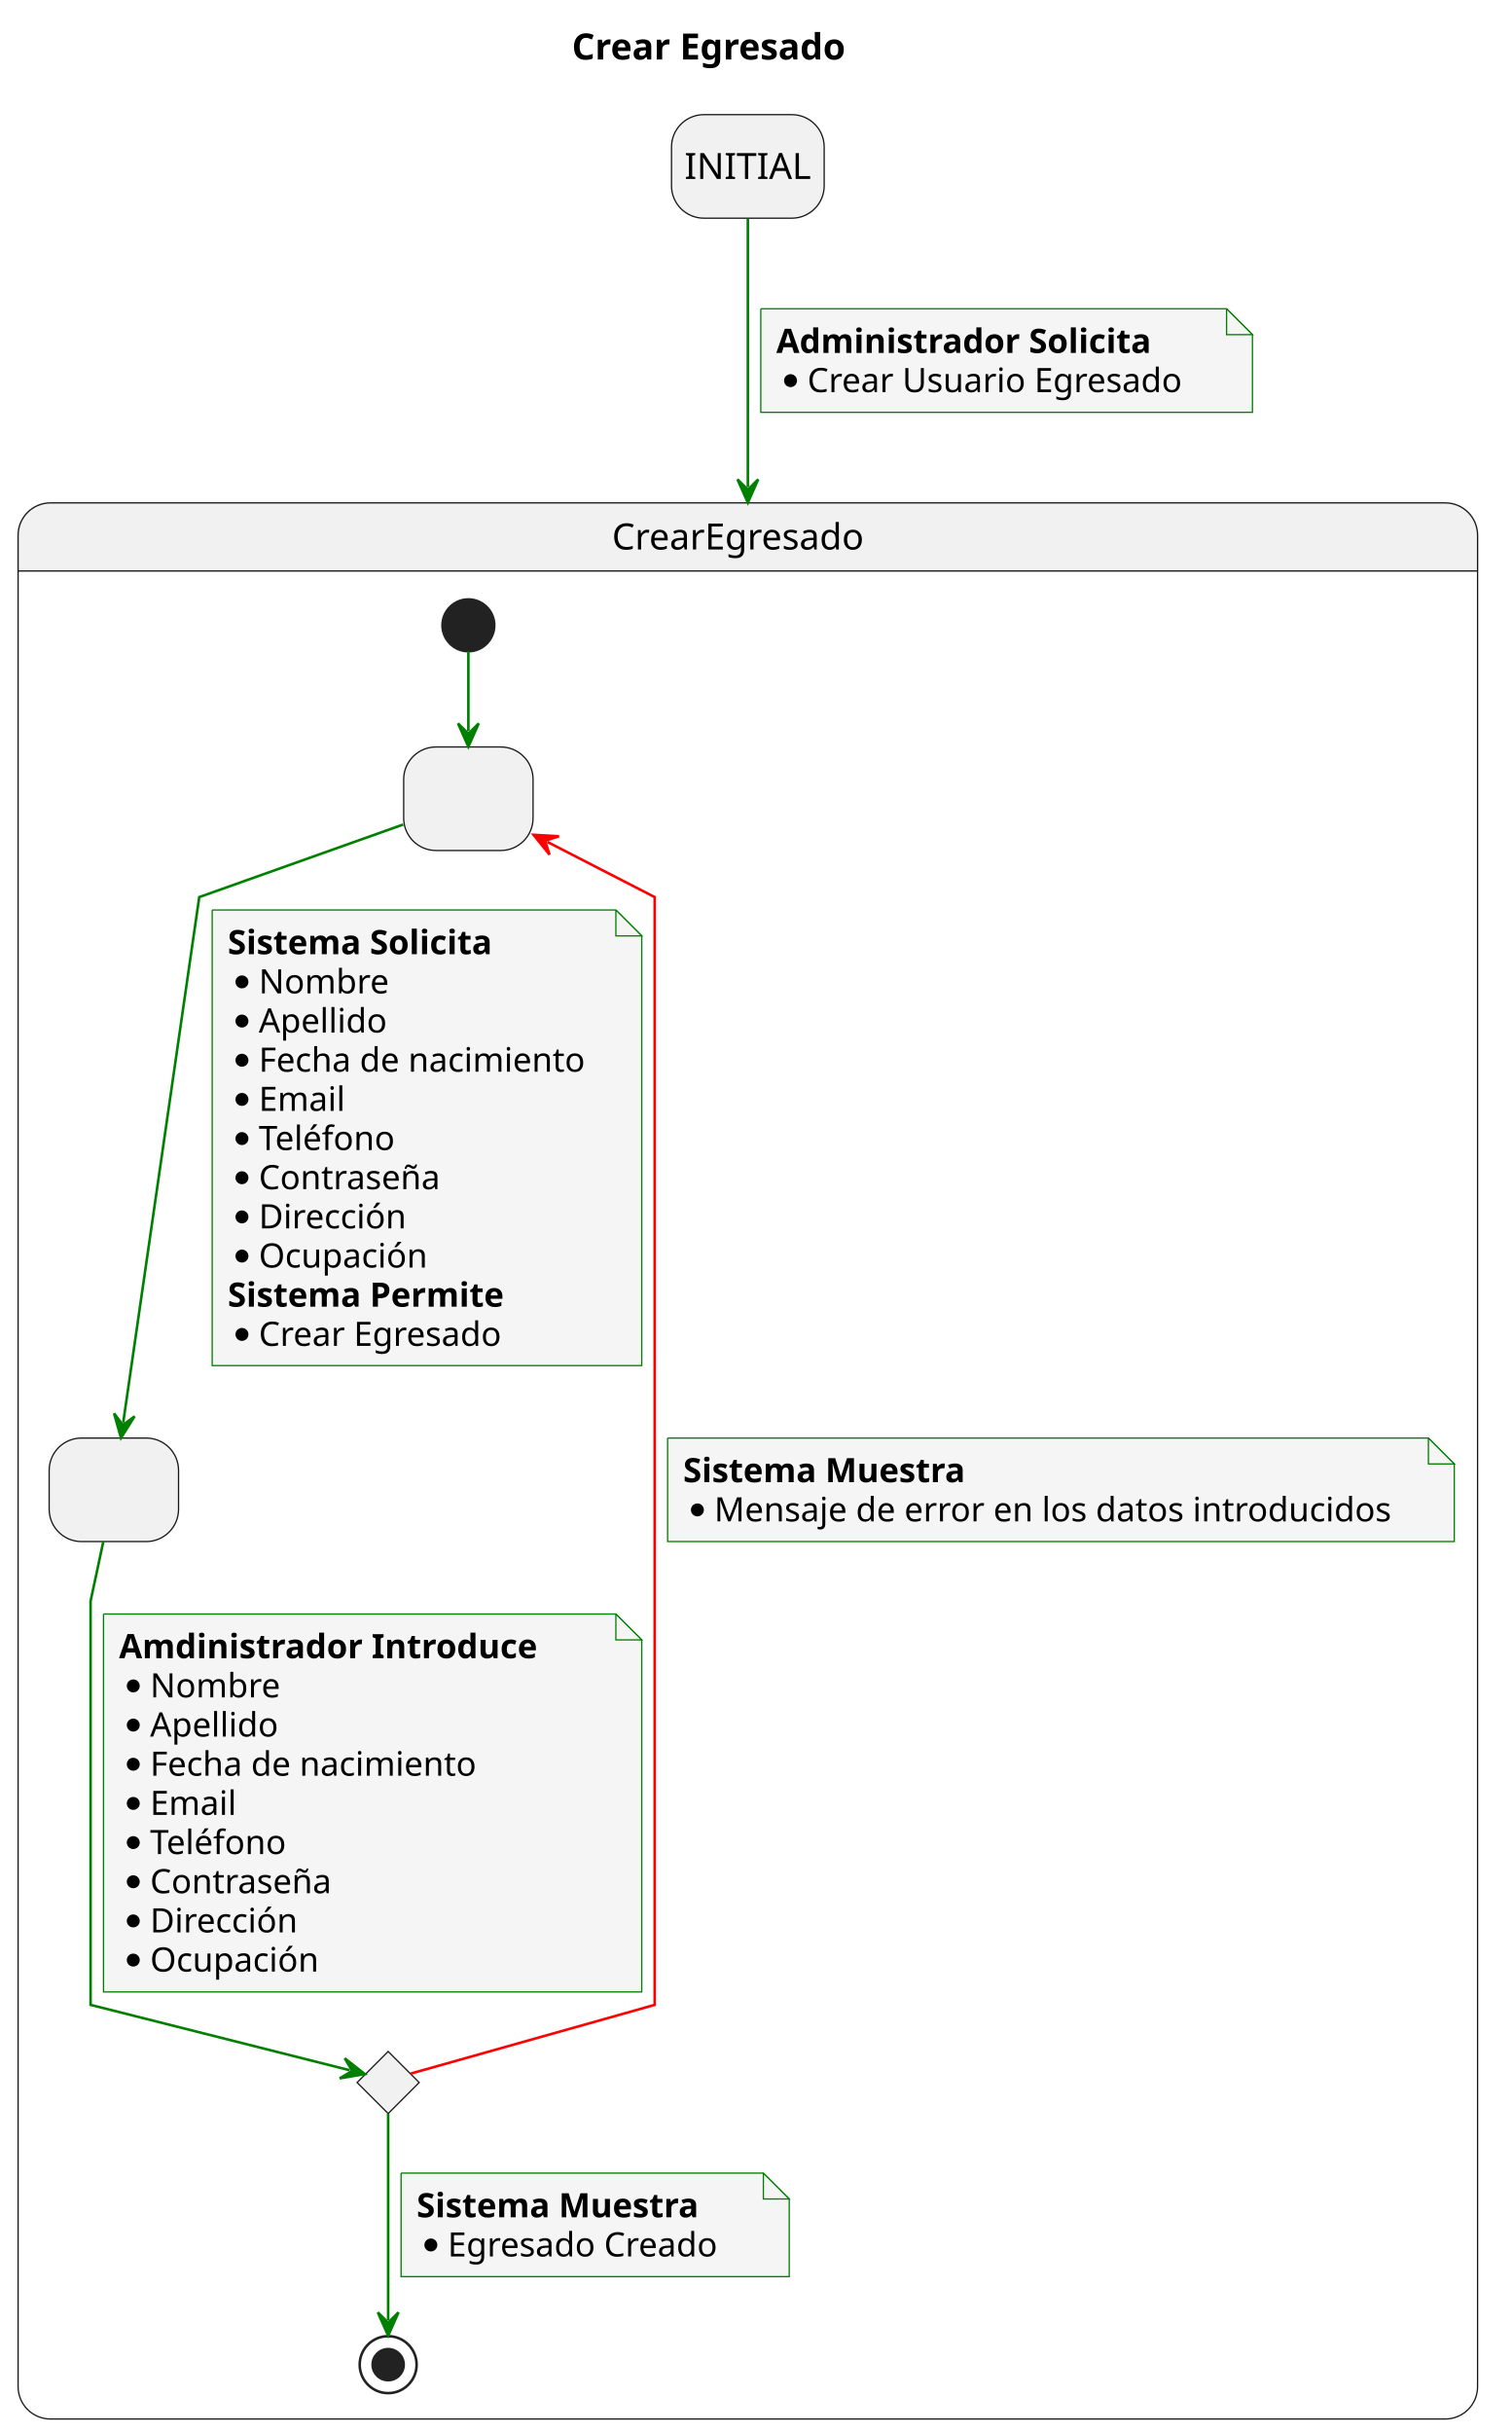
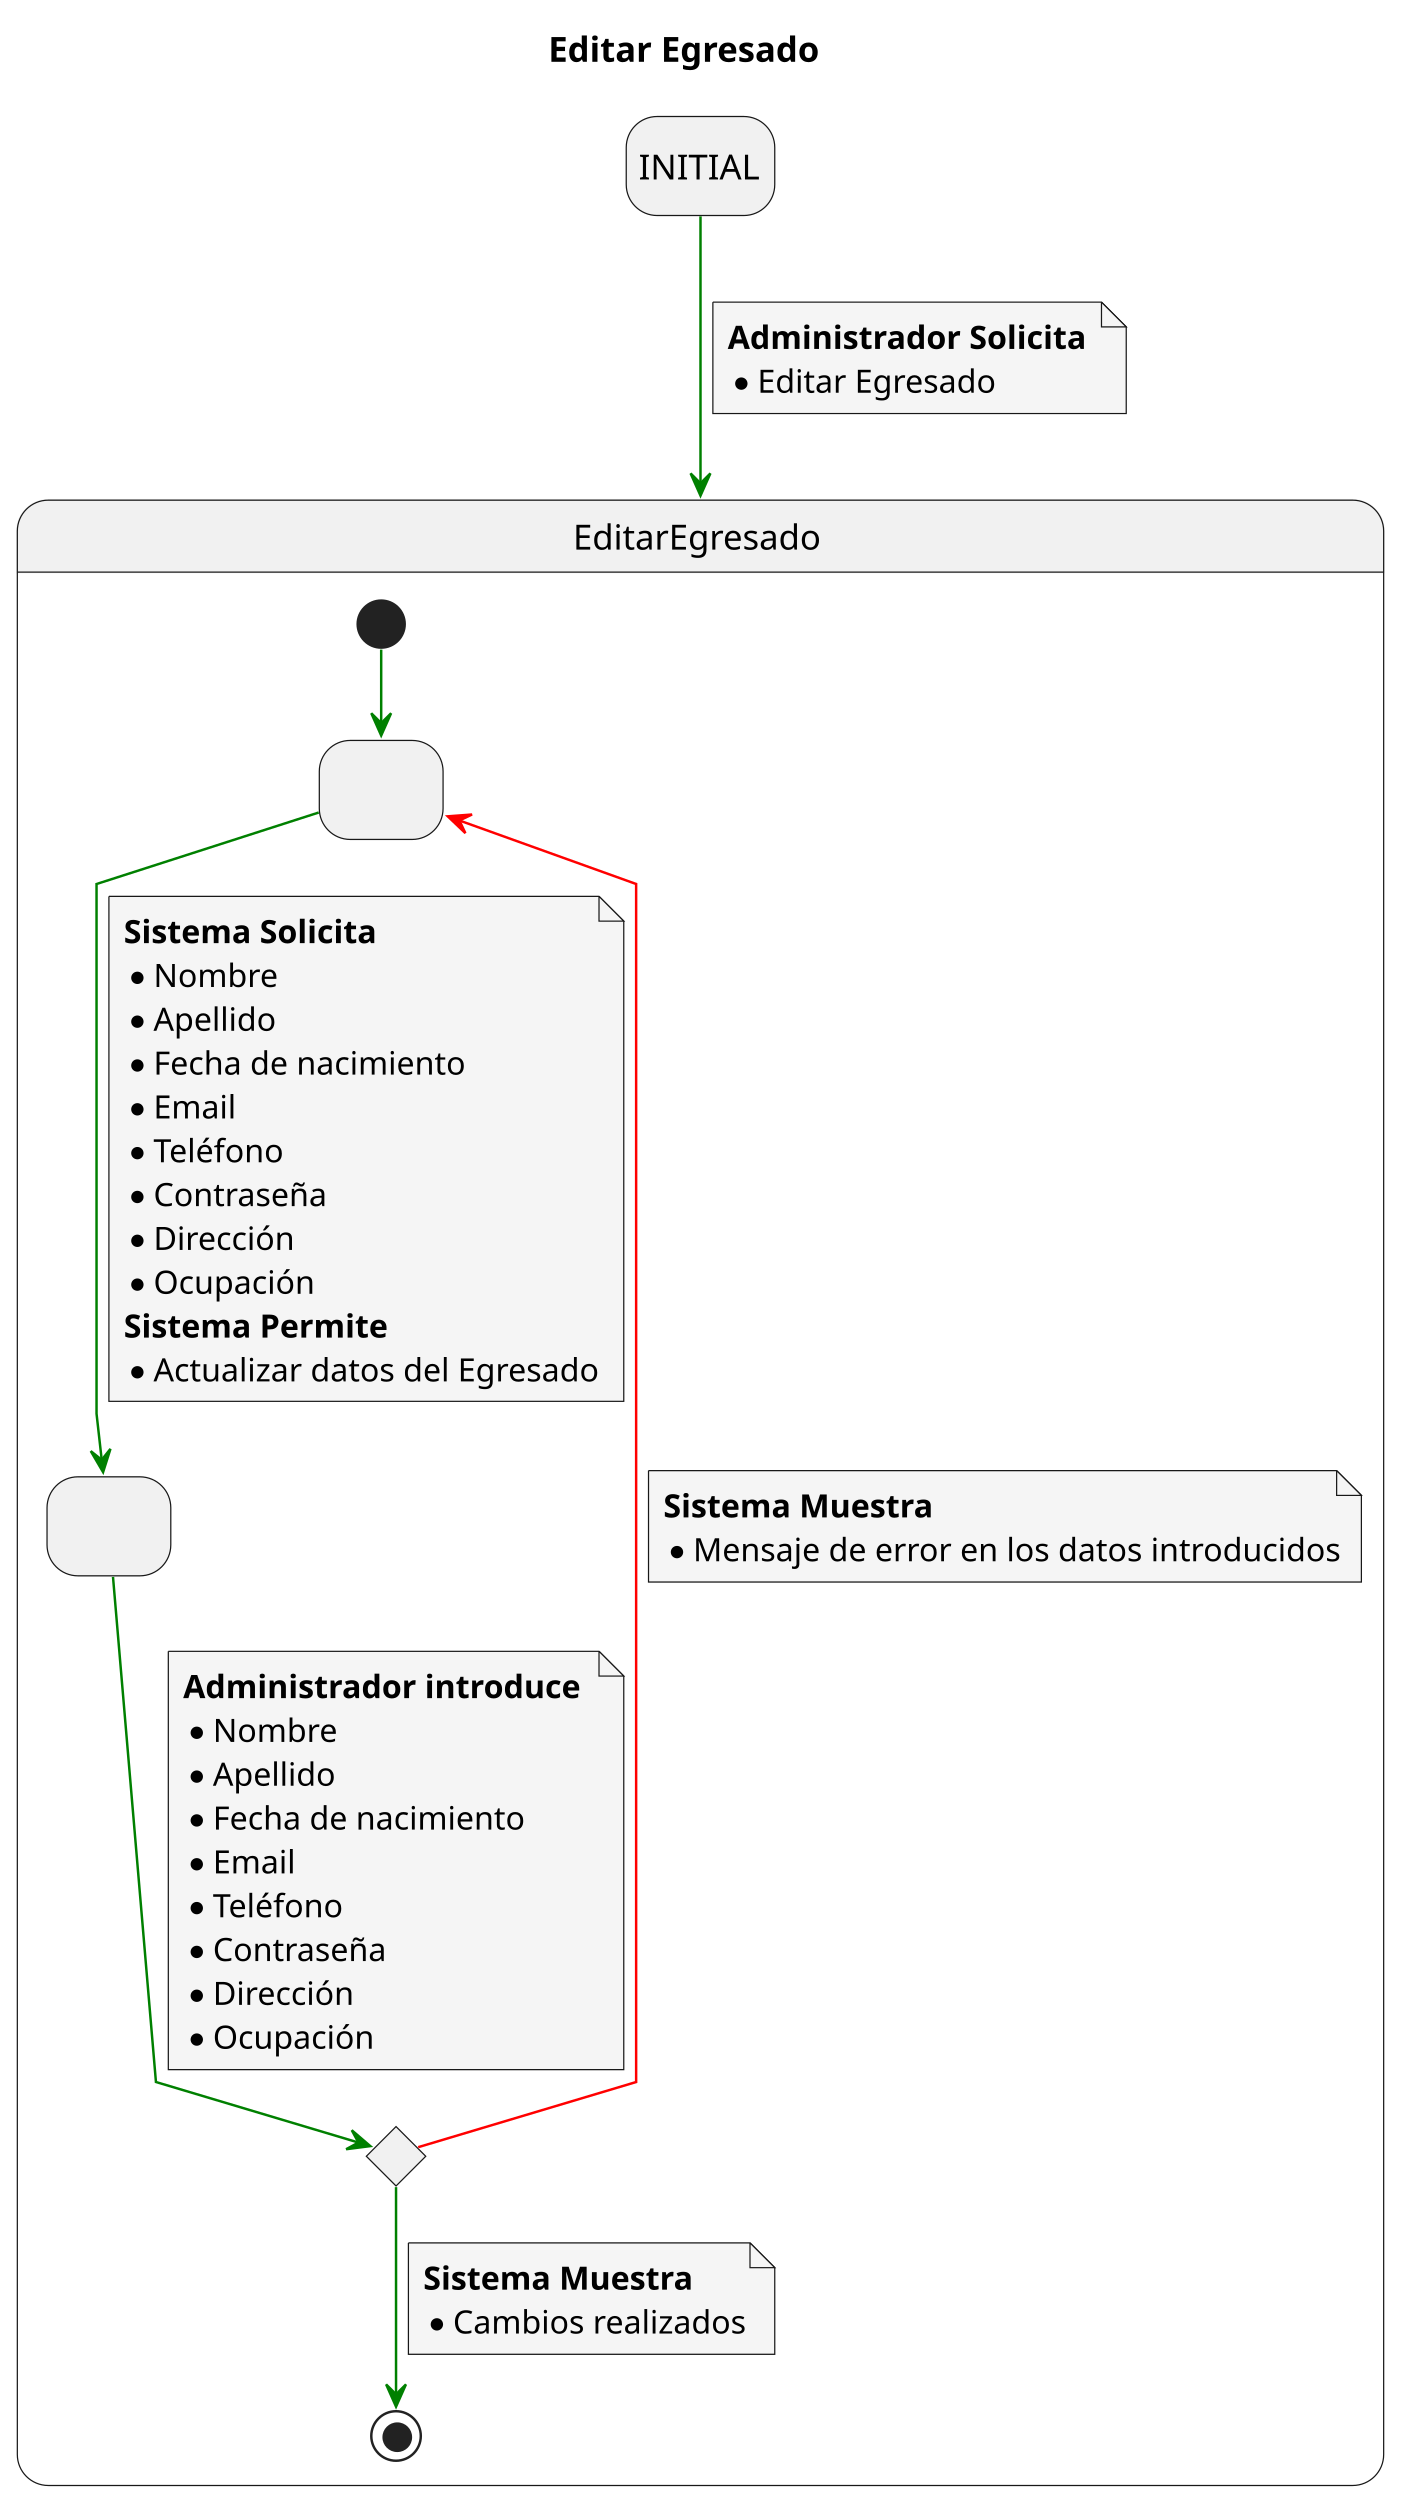
- <svg xmlns="http://www.w3.org/2000/svg" contentStyleType="text/css" height="940px" preserveAspectRatio="none" style="width:584px;height:940px;background:#FFFFFF;" version="1.1" viewBox="0 0 584 940" width="584px" zoomAndPan="magnify">
+ <svg xmlns="http://www.w3.org/2000/svg" contentStyleType="text/css" height="1010px" preserveAspectRatio="none" style="width:572px;height:1010px;background:#FFFFFF;" version="1.1" viewBox="0 0 572 1010" width="572px" zoomAndPan="magnify">
  <defs />
  <g>
-     <text fill="#000000" font-family="sans-serif" font-size="14" font-weight="bold" lengthAdjust="spacing" textLength="122" x="221" y="22.995">Crear Egresado</text>
-     <rect fill="#F1F1F1" height="40" rx="12.5" ry="12.5" style="stroke:#181818;stroke-width:0.5;" width="59" x="259.5" y="44.297" />
-     <text fill="#000000" font-family="sans-serif" font-size="14" lengthAdjust="spacing" textLength="49" x="264.5" y="69.144">INITIAL</text>
-     <path d="M19.5,194.297 L558.5,194.297 A12.5,12.5 0 0 1 571,206.797 L571,220.594 L7,220.594 L7,206.797 A12.5,12.5 0 0 1 19.5,194.297 " fill="#F1F1F1" style="stroke:#F1F1F1;stroke-width:1.0;" />
-     <rect fill="none" height="740.297" rx="12.5" ry="12.5" style="stroke:#181818;stroke-width:0.5;" width="564" x="7" y="194.297" />
-     <line style="stroke:#181818;stroke-width:0.5;" x1="7" x2="571" y1="220.594" y2="220.594" />
-     <text fill="#000000" font-family="sans-serif" font-size="14" lengthAdjust="spacing" textLength="105" x="236.5" y="212.292">CrearEgresado</text>
-     <rect fill="#F1F1F1" height="40" rx="12.5" ry="12.5" style="stroke:#181818;stroke-width:0.5;" width="50" x="156" y="288.594" />
-     <text fill="#000000" font-family="sans-serif" font-size="14" lengthAdjust="spacing" textLength="4" x="179" y="313.44"> </text>
-     <rect fill="#F1F1F1" height="40" rx="12.5" ry="12.5" style="stroke:#181818;stroke-width:0.5;" width="50" x="19" y="555.594" />
-     <text fill="#000000" font-family="sans-serif" font-size="14" lengthAdjust="spacing" textLength="4" x="42" y="580.44"> </text>
+     <rect fill="none" height="29.068" id="_title" style="stroke:none;stroke-width:1.0;" width="119" x="216.5" y="5" />
+     <text fill="#000000" font-family="sans-serif" font-size="14" font-weight="bold" lengthAdjust="spacing" textLength="109" x="221.5" y="24.966">Editar Egresado</text>
+     <rect fill="#F1F1F1" height="40" rx="12.5" ry="12.5" style="stroke:#181818;stroke-width:0.5;" width="60" x="253" y="47.068" />
+     <text fill="#000000" font-family="sans-serif" font-size="14" lengthAdjust="spacing" textLength="50" x="258" y="72.5">INITIAL</text>
+     <path d="M19.5,202.068 L546.5,202.068 A12.5,12.5 0 0 1 559,214.568 L559,231.136 L7,231.136 L7,214.568 A12.5,12.5 0 0 1 19.5,202.068 " fill="#F1F1F1" style="stroke:#F1F1F1;stroke-width:1.0;" />
+     <rect fill="none" height="802.068" rx="12.5" ry="12.5" style="stroke:#181818;stroke-width:0.5;" width="552" x="7" y="202.068" />
+     <line style="stroke:#181818;stroke-width:0.5;" x1="7" x2="559" y1="231.136" y2="231.136" />
+     <text fill="#000000" font-family="sans-serif" font-size="14" lengthAdjust="spacing" textLength="103" x="231.5" y="222.034">EditarEgresado</text>
+     <rect fill="#F1F1F1" height="40" rx="12.5" ry="12.5" style="stroke:#181818;stroke-width:0.5;" width="50" x="129" y="299.136" />
+     <text fill="#000000" font-family="sans-serif" font-size="14" lengthAdjust="spacing" textLength="4" x="152" y="324.568"> </text>
+     <rect fill="#F1F1F1" height="40" rx="12.5" ry="12.5" style="stroke:#181818;stroke-width:0.5;" width="50" x="19" y="596.636" />
+     <text fill="#000000" font-family="sans-serif" font-size="14" lengthAdjust="spacing" textLength="4" x="42" y="622.068"> </text>
    <g id="elem_4">
-       <polygon fill="#F1F1F1" points="150,792.594,162,804.594,150,816.594,138,804.594,150,792.594" style="stroke:#181818;stroke-width:0.5;" />
+       <polygon fill="#F1F1F1" points="160,859.136,172,871.136,160,883.136,148,871.136,160,859.136" style="stroke:#181818;stroke-width:0.5;" />
    </g>
-     <ellipse cx="181" cy="241.594" fill="#222222" rx="10" ry="10" style="stroke:#222222;stroke-width:1.0;" />
-     <ellipse cx="150" cy="913.594" fill="none" rx="11" ry="11" style="stroke:#222222;stroke-width:1.0;" />
-     <ellipse cx="150" cy="913.594" fill="#222222" rx="6" ry="6" style="stroke:#222222;stroke-width:1.0;" />
-     <g id="link_*start*CrearEgresado_2">
-       <path d="M181,251.632 C181,261.12 181,270.321 181,282.487 " fill="none" id="*start*CrearEgresado-to-2" style="stroke:#008000;stroke-width:1.0;" />
-       <polygon fill="#008000" points="181,288.487,185,279.487,181,283.487,177,279.487,181,288.487" style="stroke:#008000;stroke-width:1.0;" />
+     <ellipse cx="154" cy="252.136" fill="#222222" rx="10" ry="10" style="stroke:none;stroke-width:1.0;" />
+     <ellipse cx="160" cy="984.136" fill="none" rx="10" ry="10" style="stroke:#222222;stroke-width:1.0;" />
+     <ellipse cx="160.5" cy="984.636" fill="#222222" rx="6" ry="6" style="stroke:none;stroke-width:1.0;" />
+     <g id="link_*start*EditarEgresado_2">
+       <path d="M154,262.446 C154,270.236 154,281.736 154,292.266 " fill="none" id="*start*EditarEgresado-to-2" style="stroke:#008000;stroke-width:1.0;" />
+       <polygon fill="#008000" points="154,297.146,158,288.146,154,292.146,150,288.146,154,297.146" style="stroke:#008000;stroke-width:1.0;" />
    </g>
    <g id="link_2_3">
-       <path d="M155.825,318.551 C125.045,329.501 77,346.594 77,346.594 C77,346.594 55.547,494.812 47.616,549.609 " fill="none" id="2-to-3" style="stroke:#008000;stroke-width:1.0;" />
-       <polygon fill="#008000" points="46.757,555.547,52.005,547.212,47.473,550.598,44.087,546.067,46.757,555.547" style="stroke:#008000;stroke-width:1.0;" />
-       <path d="M82,351.594 L82,527.594 L248,527.594 L248,361.594 L238,351.594 L82,351.594 " fill="#F5F5F5" style="stroke:#008000;stroke-width:0.5;" />
-       <path d="M238,351.594 L238,361.594 L248,361.594 L238,351.594 " fill="#F5F5F5" style="stroke:#008000;stroke-width:0.5;" />
-       <text fill="#000000" font-family="sans-serif" font-size="13" font-weight="bold" lengthAdjust="spacing" textLength="122" x="88" y="368.661">Sistema Solicita</text>
-       <ellipse cx="93.5" cy="379.359" fill="#000000" rx="2.5" ry="2.5" style="stroke:#000000;stroke-width:0.0;" />
-       <text fill="#000000" font-family="sans-serif" font-size="13" lengthAdjust="spacing" textLength="51" x="100" y="383.793">Nombre</text>
-       <ellipse cx="93.5" cy="394.492" fill="#000000" rx="2.5" ry="2.5" style="stroke:#000000;stroke-width:0.0;" />
-       <text fill="#000000" font-family="sans-serif" font-size="13" lengthAdjust="spacing" textLength="50" x="100" y="398.926">Apellido</text>
-       <ellipse cx="93.5" cy="409.625" fill="#000000" rx="2.5" ry="2.5" style="stroke:#000000;stroke-width:0.0;" />
-       <text fill="#000000" font-family="sans-serif" font-size="13" lengthAdjust="spacing" textLength="133" x="100" y="414.059">Fecha de nacimiento</text>
-       <ellipse cx="93.5" cy="424.758" fill="#000000" rx="2.5" ry="2.5" style="stroke:#000000;stroke-width:0.0;" />
-       <text fill="#000000" font-family="sans-serif" font-size="13" lengthAdjust="spacing" textLength="35" x="100" y="429.192">Email</text>
-       <ellipse cx="93.5" cy="439.891" fill="#000000" rx="2.5" ry="2.5" style="stroke:#000000;stroke-width:0.0;" />
-       <text fill="#000000" font-family="sans-serif" font-size="13" lengthAdjust="spacing" textLength="56" x="100" y="444.325">Teléfono</text>
-       <ellipse cx="93.5" cy="455.023" fill="#000000" rx="2.5" ry="2.5" style="stroke:#000000;stroke-width:0.0;" />
-       <text fill="#000000" font-family="sans-serif" font-size="13" lengthAdjust="spacing" textLength="74" x="100" y="459.457">Contraseña</text>
-       <ellipse cx="93.5" cy="470.156" fill="#000000" rx="2.5" ry="2.5" style="stroke:#000000;stroke-width:0.0;" />
-       <text fill="#000000" font-family="sans-serif" font-size="13" lengthAdjust="spacing" textLength="59" x="100" y="474.59">Dirección</text>
-       <ellipse cx="93.5" cy="485.289" fill="#000000" rx="2.5" ry="2.5" style="stroke:#000000;stroke-width:0.0;" />
-       <text fill="#000000" font-family="sans-serif" font-size="13" lengthAdjust="spacing" textLength="67" x="100" y="489.723">Ocupación</text>
-       <text fill="#000000" font-family="sans-serif" font-size="13" font-weight="bold" lengthAdjust="spacing" textLength="127" x="88" y="504.856">Sistema Permite</text>
-       <ellipse cx="93.5" cy="515.555" fill="#000000" rx="2.5" ry="2.5" style="stroke:#000000;stroke-width:0.0;" />
-       <text fill="#000000" font-family="sans-serif" font-size="13" lengthAdjust="spacing" textLength="99" x="100" y="519.989">Crear Egresado</text>
+       <path d="M128.76,328.256 C94.91,339.146 39,357.136 39,357.136 C39,357.136 39,571.136 39,571.136 C39,571.136 40.01,580.136 41.12,590.036 " fill="none" id="2-to-3" style="stroke:#008000;stroke-width:1.0;" />
+       <polygon fill="#008000" points="41.65,594.746,44.62,585.355,41.092,589.777,36.67,586.249,41.65,594.746" style="stroke:#008000;stroke-width:1.0;" />
+       <path d="M44,362.136 L44,566.136 L252,566.136 L252,372.136 L242,362.136 L44,362.136 " fill="#F5F5F5" style="stroke:#181818;stroke-width:0.5;" />
+       <path d="M242,362.136 L242,372.136 L252,372.136 L242,362.136 " fill="#F5F5F5" style="stroke:#181818;stroke-width:0.5;" />
+       <text fill="#000000" font-family="sans-serif" font-size="13" font-weight="bold" lengthAdjust="spacing" textLength="103" x="50" y="381.033">Sistema Solicita</text>
+       <ellipse cx="55.5" cy="395.048" fill="#000000" rx="2.5" ry="2.5" style="stroke:#000000;stroke-width:0.0;" />
+       <text fill="#000000" font-family="sans-serif" font-size="13" lengthAdjust="spacing" textLength="50" x="62" y="398.739">Nombre</text>
+       <ellipse cx="55.5" cy="412.754" fill="#000000" rx="2.5" ry="2.5" style="stroke:#000000;stroke-width:0.0;" />
+       <text fill="#000000" font-family="sans-serif" font-size="13" lengthAdjust="spacing" textLength="48" x="62" y="416.445">Apellido</text>
+       <ellipse cx="55.5" cy="430.46" fill="#000000" rx="2.5" ry="2.5" style="stroke:#000000;stroke-width:0.0;" />
+       <text fill="#000000" font-family="sans-serif" font-size="13" lengthAdjust="spacing" textLength="123" x="62" y="434.151">Fecha de nacimiento</text>
+       <ellipse cx="55.5" cy="448.166" fill="#000000" rx="2.5" ry="2.5" style="stroke:#000000;stroke-width:0.0;" />
+       <text fill="#000000" font-family="sans-serif" font-size="13" lengthAdjust="spacing" textLength="32" x="62" y="451.857">Email</text>
+       <ellipse cx="55.5" cy="465.872" fill="#000000" rx="2.5" ry="2.5" style="stroke:#000000;stroke-width:0.0;" />
+       <text fill="#000000" font-family="sans-serif" font-size="13" lengthAdjust="spacing" textLength="52" x="62" y="469.563">Teléfono</text>
+       <ellipse cx="55.5" cy="483.578" fill="#000000" rx="2.5" ry="2.5" style="stroke:#000000;stroke-width:0.0;" />
+       <text fill="#000000" font-family="sans-serif" font-size="13" lengthAdjust="spacing" textLength="69" x="62" y="487.269">Contraseña</text>
+       <ellipse cx="55.5" cy="501.284" fill="#000000" rx="2.5" ry="2.5" style="stroke:#000000;stroke-width:0.0;" />
+       <text fill="#000000" font-family="sans-serif" font-size="13" lengthAdjust="spacing" textLength="55" x="62" y="504.975">Dirección</text>
+       <ellipse cx="55.5" cy="518.99" fill="#000000" rx="2.5" ry="2.5" style="stroke:#000000;stroke-width:0.0;" />
+       <text fill="#000000" font-family="sans-serif" font-size="13" lengthAdjust="spacing" textLength="64" x="62" y="522.681">Ocupación</text>
+       <text fill="#000000" font-family="sans-serif" font-size="13" font-weight="bold" lengthAdjust="spacing" textLength="108" x="50" y="540.387">Sistema Permite</text>
+       <ellipse cx="55.5" cy="554.402" fill="#000000" rx="2.5" ry="2.5" style="stroke:#000000;stroke-width:0.0;" />
+       <text fill="#000000" font-family="sans-serif" font-size="13" lengthAdjust="spacing" textLength="175" x="62" y="558.093">Actualizar datos del Egresado</text>
    </g>
    <g id="link_3_4">
-       <path d="M39.921,595.628 C37.54,606.74 35,618.594 35,618.594 C35,618.594 35,774.594 35,774.594 C35,774.594 108.048,793.015 135.158,799.851 " fill="none" id="3-to-4" style="stroke:#008000;stroke-width:1.0;" />
-       <polygon fill="#008000" points="140.976,801.318,133.227,795.239,136.128,800.095,131.271,802.996,140.976,801.318" style="stroke:#008000;stroke-width:1.0;" />
-       <path d="M40,623.594 L40,769.594 L248,769.594 L248,633.594 L238,623.594 L40,623.594 " fill="#F5F5F5" style="stroke:#008000;stroke-width:0.5;" />
-       <path d="M238,623.594 L238,633.594 L248,633.594 L238,623.594 " fill="#F5F5F5" style="stroke:#008000;stroke-width:0.5;" />
-       <text fill="#000000" font-family="sans-serif" font-size="13" font-weight="bold" lengthAdjust="spacing" textLength="187" x="46" y="640.661">Amdinistrador Introduce</text>
-       <ellipse cx="51.5" cy="651.359" fill="#000000" rx="2.5" ry="2.5" style="stroke:#000000;stroke-width:0.0;" />
-       <text fill="#000000" font-family="sans-serif" font-size="13" lengthAdjust="spacing" textLength="51" x="58" y="655.793">Nombre</text>
-       <ellipse cx="51.5" cy="666.492" fill="#000000" rx="2.5" ry="2.5" style="stroke:#000000;stroke-width:0.0;" />
-       <text fill="#000000" font-family="sans-serif" font-size="13" lengthAdjust="spacing" textLength="50" x="58" y="670.926">Apellido</text>
-       <ellipse cx="51.5" cy="681.625" fill="#000000" rx="2.5" ry="2.5" style="stroke:#000000;stroke-width:0.0;" />
-       <text fill="#000000" font-family="sans-serif" font-size="13" lengthAdjust="spacing" textLength="133" x="58" y="686.059">Fecha de nacimiento</text>
-       <ellipse cx="51.5" cy="696.758" fill="#000000" rx="2.5" ry="2.5" style="stroke:#000000;stroke-width:0.0;" />
-       <text fill="#000000" font-family="sans-serif" font-size="13" lengthAdjust="spacing" textLength="35" x="58" y="701.192">Email</text>
-       <ellipse cx="51.5" cy="711.891" fill="#000000" rx="2.5" ry="2.5" style="stroke:#000000;stroke-width:0.0;" />
-       <text fill="#000000" font-family="sans-serif" font-size="13" lengthAdjust="spacing" textLength="56" x="58" y="716.325">Teléfono</text>
-       <ellipse cx="51.5" cy="727.023" fill="#000000" rx="2.5" ry="2.5" style="stroke:#000000;stroke-width:0.0;" />
-       <text fill="#000000" font-family="sans-serif" font-size="13" lengthAdjust="spacing" textLength="74" x="58" y="731.457">Contraseña</text>
-       <ellipse cx="51.5" cy="742.156" fill="#000000" rx="2.5" ry="2.5" style="stroke:#000000;stroke-width:0.0;" />
-       <text fill="#000000" font-family="sans-serif" font-size="13" lengthAdjust="spacing" textLength="59" x="58" y="746.59">Dirección</text>
-       <ellipse cx="51.5" cy="757.289" fill="#000000" rx="2.5" ry="2.5" style="stroke:#000000;stroke-width:0.0;" />
-       <text fill="#000000" font-family="sans-serif" font-size="13" lengthAdjust="spacing" textLength="67" x="58" y="761.723">Ocupación</text>
+       <path d="M45.65,637.076 C50.28,691.456 63,841.136 63,841.136 C63,841.136 117.88,857.546 145.08,865.676 " fill="none" id="3-to-4" style="stroke:#008000;stroke-width:1.0;" />
+       <polygon fill="#008000" points="149.6,867.026,142.12,860.619,144.809,865.596,139.832,868.284,149.6,867.026" style="stroke:#008000;stroke-width:1.0;" />
+       <path d="M68,667.136 L68,836.136 L252,836.136 L252,677.136 L242,667.136 L68,667.136 " fill="#F5F5F5" style="stroke:#181818;stroke-width:0.5;" />
+       <path d="M242,667.136 L242,677.136 L252,677.136 L242,667.136 " fill="#F5F5F5" style="stroke:#181818;stroke-width:0.5;" />
+       <text fill="#000000" font-family="sans-serif" font-size="13" font-weight="bold" lengthAdjust="spacing" textLength="163" x="74" y="686.033">Administrador introduce</text>
+       <ellipse cx="79.5" cy="700.048" fill="#000000" rx="2.5" ry="2.5" style="stroke:#000000;stroke-width:0.0;" />
+       <text fill="#000000" font-family="sans-serif" font-size="13" lengthAdjust="spacing" textLength="50" x="86" y="703.739">Nombre</text>
+       <ellipse cx="79.5" cy="717.754" fill="#000000" rx="2.5" ry="2.5" style="stroke:#000000;stroke-width:0.0;" />
+       <text fill="#000000" font-family="sans-serif" font-size="13" lengthAdjust="spacing" textLength="48" x="86" y="721.445">Apellido</text>
+       <ellipse cx="79.5" cy="735.46" fill="#000000" rx="2.5" ry="2.5" style="stroke:#000000;stroke-width:0.0;" />
+       <text fill="#000000" font-family="sans-serif" font-size="13" lengthAdjust="spacing" textLength="123" x="86" y="739.151">Fecha de nacimiento</text>
+       <ellipse cx="79.5" cy="753.166" fill="#000000" rx="2.5" ry="2.5" style="stroke:#000000;stroke-width:0.0;" />
+       <text fill="#000000" font-family="sans-serif" font-size="13" lengthAdjust="spacing" textLength="32" x="86" y="756.857">Email</text>
+       <ellipse cx="79.5" cy="770.872" fill="#000000" rx="2.5" ry="2.5" style="stroke:#000000;stroke-width:0.0;" />
+       <text fill="#000000" font-family="sans-serif" font-size="13" lengthAdjust="spacing" textLength="52" x="86" y="774.563">Teléfono</text>
+       <ellipse cx="79.5" cy="788.578" fill="#000000" rx="2.5" ry="2.5" style="stroke:#000000;stroke-width:0.0;" />
+       <text fill="#000000" font-family="sans-serif" font-size="13" lengthAdjust="spacing" textLength="69" x="86" y="792.269">Contraseña</text>
+       <ellipse cx="79.5" cy="806.284" fill="#000000" rx="2.5" ry="2.5" style="stroke:#000000;stroke-width:0.0;" />
+       <text fill="#000000" font-family="sans-serif" font-size="13" lengthAdjust="spacing" textLength="55" x="86" y="809.975">Dirección</text>
+       <ellipse cx="79.5" cy="823.99" fill="#000000" rx="2.5" ry="2.5" style="stroke:#000000;stroke-width:0.0;" />
+       <text fill="#000000" font-family="sans-serif" font-size="13" lengthAdjust="spacing" textLength="64" x="86" y="827.681">Ocupación</text>
    </g>
-     <g id="link_4_*end*CrearEgresado">
-       <path d="M150,816.642 C150,837.466 150,876.239 150,896.393 " fill="none" id="4-to-*end*CrearEgresado" style="stroke:#008000;stroke-width:1.0;" />
-       <polygon fill="#008000" points="150,902.393,154,893.393,150,897.393,146,893.393,150,902.393" style="stroke:#008000;stroke-width:1.0;" />
-       <path d="M155,839.594 L155,879.594 L305,879.594 L305,849.594 L295,839.594 L155,839.594 " fill="#F5F5F5" style="stroke:#008000;stroke-width:0.5;" />
-       <path d="M295,839.594 L295,849.594 L305,849.594 L295,839.594 " fill="#F5F5F5" style="stroke:#008000;stroke-width:0.5;" />
-       <text fill="#000000" font-family="sans-serif" font-size="13" font-weight="bold" lengthAdjust="spacing" textLength="129" x="161" y="856.661">Sistema Muestra</text>
-       <ellipse cx="166.5" cy="867.359" fill="#000000" rx="2.5" ry="2.5" style="stroke:#000000;stroke-width:0.0;" />
-       <text fill="#000000" font-family="sans-serif" font-size="13" lengthAdjust="spacing" textLength="110" x="173" y="871.793">Egresado Creado</text>
+     <g id="link_4_*end*EditarEgresado">
+       <path d="M160,883.596 C160,903.576 160,944.806 160,967.426 " fill="none" id="4-to-*end*EditarEgresado" style="stroke:#008000;stroke-width:1.0;" />
+       <polygon fill="#008000" points="160,972.296,164,963.296,160,967.296,156,963.296,160,972.296" style="stroke:#008000;stroke-width:1.0;" />
+       <path d="M165,906.136 L165,951.136 L313,951.136 L313,916.136 L303,906.136 L165,906.136 " fill="#F5F5F5" style="stroke:#181818;stroke-width:0.5;" />
+       <path d="M303,906.136 L303,916.136 L313,916.136 L303,906.136 " fill="#F5F5F5" style="stroke:#181818;stroke-width:0.5;" />
+       <text fill="#000000" font-family="sans-serif" font-size="13" font-weight="bold" lengthAdjust="spacing" textLength="110" x="171" y="925.033">Sistema Muestra</text>
+       <ellipse cx="176.5" cy="939.048" fill="#000000" rx="2.5" ry="2.5" style="stroke:#000000;stroke-width:0.0;" />
+       <text fill="#000000" font-family="sans-serif" font-size="13" lengthAdjust="spacing" textLength="115" x="183" y="942.739">Cambios realizados</text>
    </g>
    <g id="link_4_2">
-       <path d="M158.782,801.121 C183.69,794.108 253,774.594 253,774.594 C253,774.594 253,346.594 253,346.594 C253,346.594 232.282,335.947 211.519,325.277 " fill="none" id="4-to-2" style="stroke:#FF0000;stroke-width:1.0;" />
-       <polygon fill="#FF0000" points="206.182,322.535,212.359,330.206,210.629,324.82,216.015,323.091,206.182,322.535" style="stroke:#FF0000;stroke-width:1.0;" />
-       <path d="M258,555.594 L258,595.594 L562,595.594 L562,565.594 L552,555.594 L258,555.594 " fill="#F5F5F5" style="stroke:#008000;stroke-width:0.5;" />
-       <path d="M552,555.594 L552,565.594 L562,565.594 L552,555.594 " fill="#F5F5F5" style="stroke:#008000;stroke-width:0.5;" />
-       <text fill="#000000" font-family="sans-serif" font-size="13" font-weight="bold" lengthAdjust="spacing" textLength="129" x="264" y="572.661">Sistema Muestra</text>
-       <ellipse cx="269.5" cy="583.359" fill="#000000" rx="2.5" ry="2.5" style="stroke:#000000;stroke-width:0.0;" />
-       <text fill="#000000" font-family="sans-serif" font-size="13" lengthAdjust="spacing" textLength="271" x="276" y="587.793">Mensaje de error en los datos introducidos</text>
+       <path d="M168.95,867.456 C192.96,860.276 257,841.136 257,841.136 C257,841.136 257,357.136 257,357.136 C257,357.136 215.66,342.286 185.36,331.396 " fill="none" id="4-to-2" style="stroke:#FF0000;stroke-width:1.0;" />
+       <polygon fill="#FF0000" points="180.89,329.796,188.018,336.593,185.598,331.479,190.711,329.06,180.89,329.796" style="stroke:#FF0000;stroke-width:1.0;" />
+       <path d="M262,594.136 L262,639.136 L550,639.136 L550,604.136 L540,594.136 L262,594.136 " fill="#F5F5F5" style="stroke:#181818;stroke-width:0.5;" />
+       <path d="M540,594.136 L540,604.136 L550,604.136 L540,594.136 " fill="#F5F5F5" style="stroke:#181818;stroke-width:0.5;" />
+       <text fill="#000000" font-family="sans-serif" font-size="13" font-weight="bold" lengthAdjust="spacing" textLength="110" x="268" y="613.033">Sistema Muestra</text>
+       <ellipse cx="273.5" cy="627.048" fill="#000000" rx="2.5" ry="2.5" style="stroke:#000000;stroke-width:0.0;" />
+       <text fill="#000000" font-family="sans-serif" font-size="13" lengthAdjust="spacing" textLength="255" x="280" y="630.739">Mensaje de error en los datos introducidos</text>
    </g>
-     <g id="link_startState_CrearEgresado">
-       <path d="M289,84.514 C289,106.813 289,140.67 289,188.204 " fill="none" id="startState-to-CrearEgresado" style="stroke:#008000;stroke-width:1.0;" />
-       <polygon fill="#008000" points="289,194.204,293,185.204,289,189.204,285,185.204,289,194.204" style="stroke:#008000;stroke-width:1.0;" />
-       <path d="M294,119.297 L294,159.297 L484,159.297 L484,129.297 L474,119.297 L294,119.297 " fill="#F5F5F5" style="stroke:#008000;stroke-width:0.5;" />
-       <path d="M474,119.297 L474,129.297 L484,129.297 L474,119.297 " fill="#F5F5F5" style="stroke:#008000;stroke-width:0.5;" />
-       <text fill="#000000" font-family="sans-serif" font-size="13" font-weight="bold" lengthAdjust="spacing" textLength="169" x="300" y="136.364">Administrador Solicita</text>
-       <ellipse cx="305.5" cy="147.062" fill="#000000" rx="2.5" ry="2.5" style="stroke:#000000;stroke-width:0.0;" />
-       <text fill="#000000" font-family="sans-serif" font-size="13" lengthAdjust="spacing" textLength="151" x="312" y="151.497">Crear Usuario Egresado</text>
+     <g id="link_startState_EditarEgresado">
+       <path d="M283,87.388 C283,109.358 283,148.348 283,195.378 " fill="none" id="startState-to-EditarEgresado" style="stroke:#008000;stroke-width:1.0;" />
+       <polygon fill="#008000" points="283,200.248,287,191.248,283,195.248,279,191.248,283,200.248" style="stroke:#008000;stroke-width:1.0;" />
+       <path d="M288,122.068 L288,167.068 L455,167.068 L455,132.068 L445,122.068 L288,122.068 " fill="#F5F5F5" style="stroke:#181818;stroke-width:0.5;" />
+       <path d="M445,122.068 L445,132.068 L455,132.068 L445,122.068 " fill="#F5F5F5" style="stroke:#181818;stroke-width:0.5;" />
+       <text fill="#000000" font-family="sans-serif" font-size="13" font-weight="bold" lengthAdjust="spacing" textLength="146" x="294" y="140.965">Administrador Solicita</text>
+       <ellipse cx="299.5" cy="154.98" fill="#000000" rx="2.5" ry="2.5" style="stroke:#000000;stroke-width:0.0;" />
+       <text fill="#000000" font-family="sans-serif" font-size="13" lengthAdjust="spacing" textLength="94" x="306" y="158.671">Editar Egresado</text>
    </g>
  </g>
</svg>
